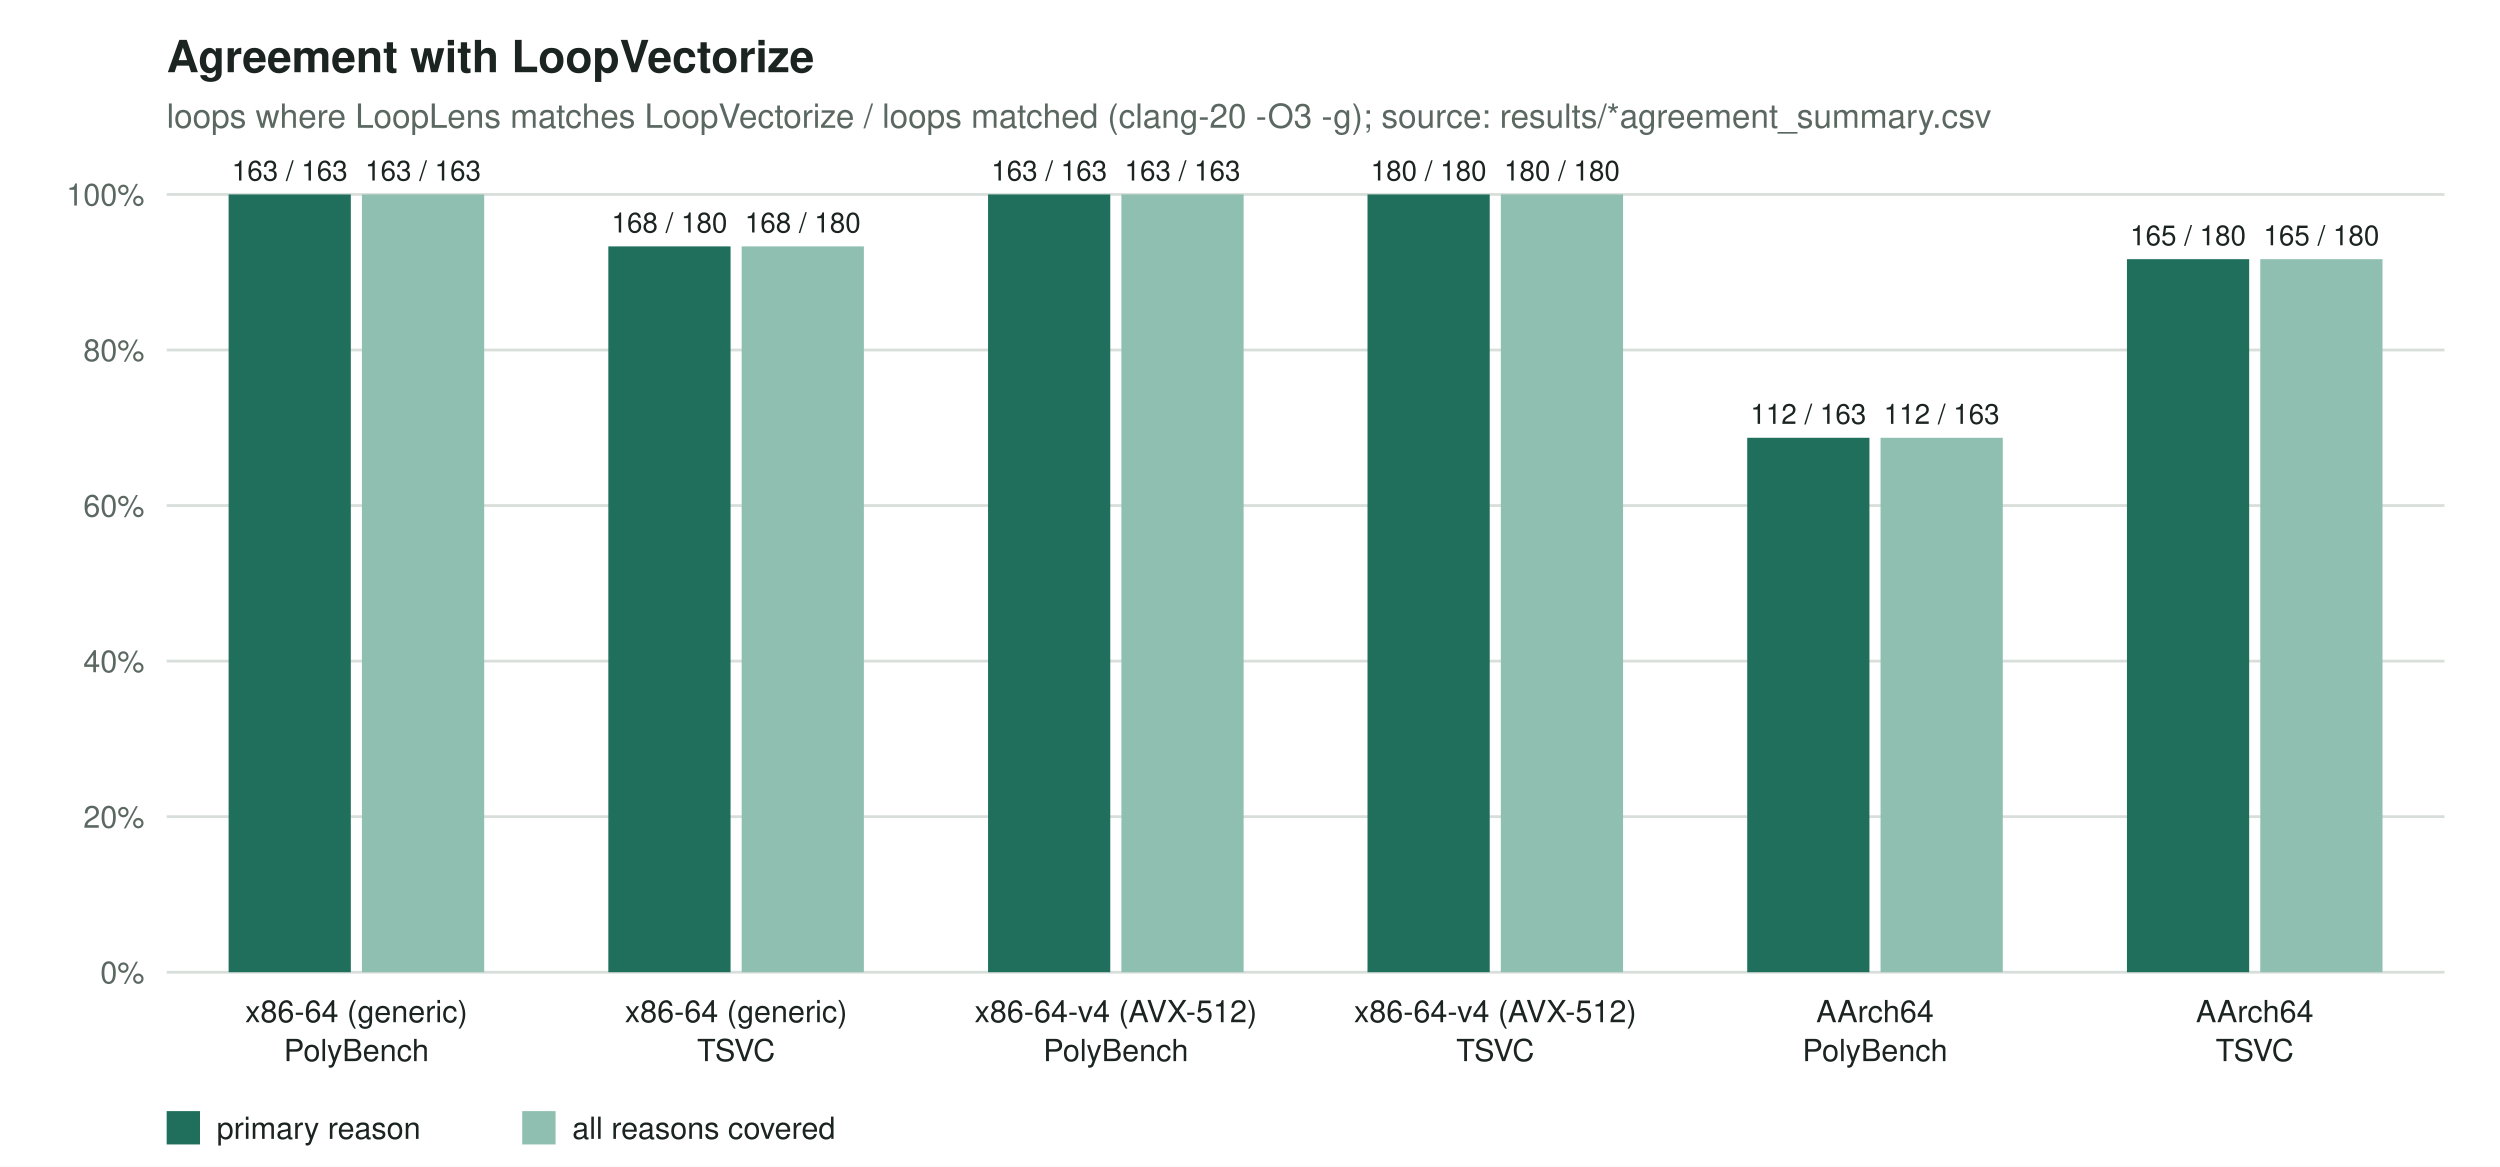
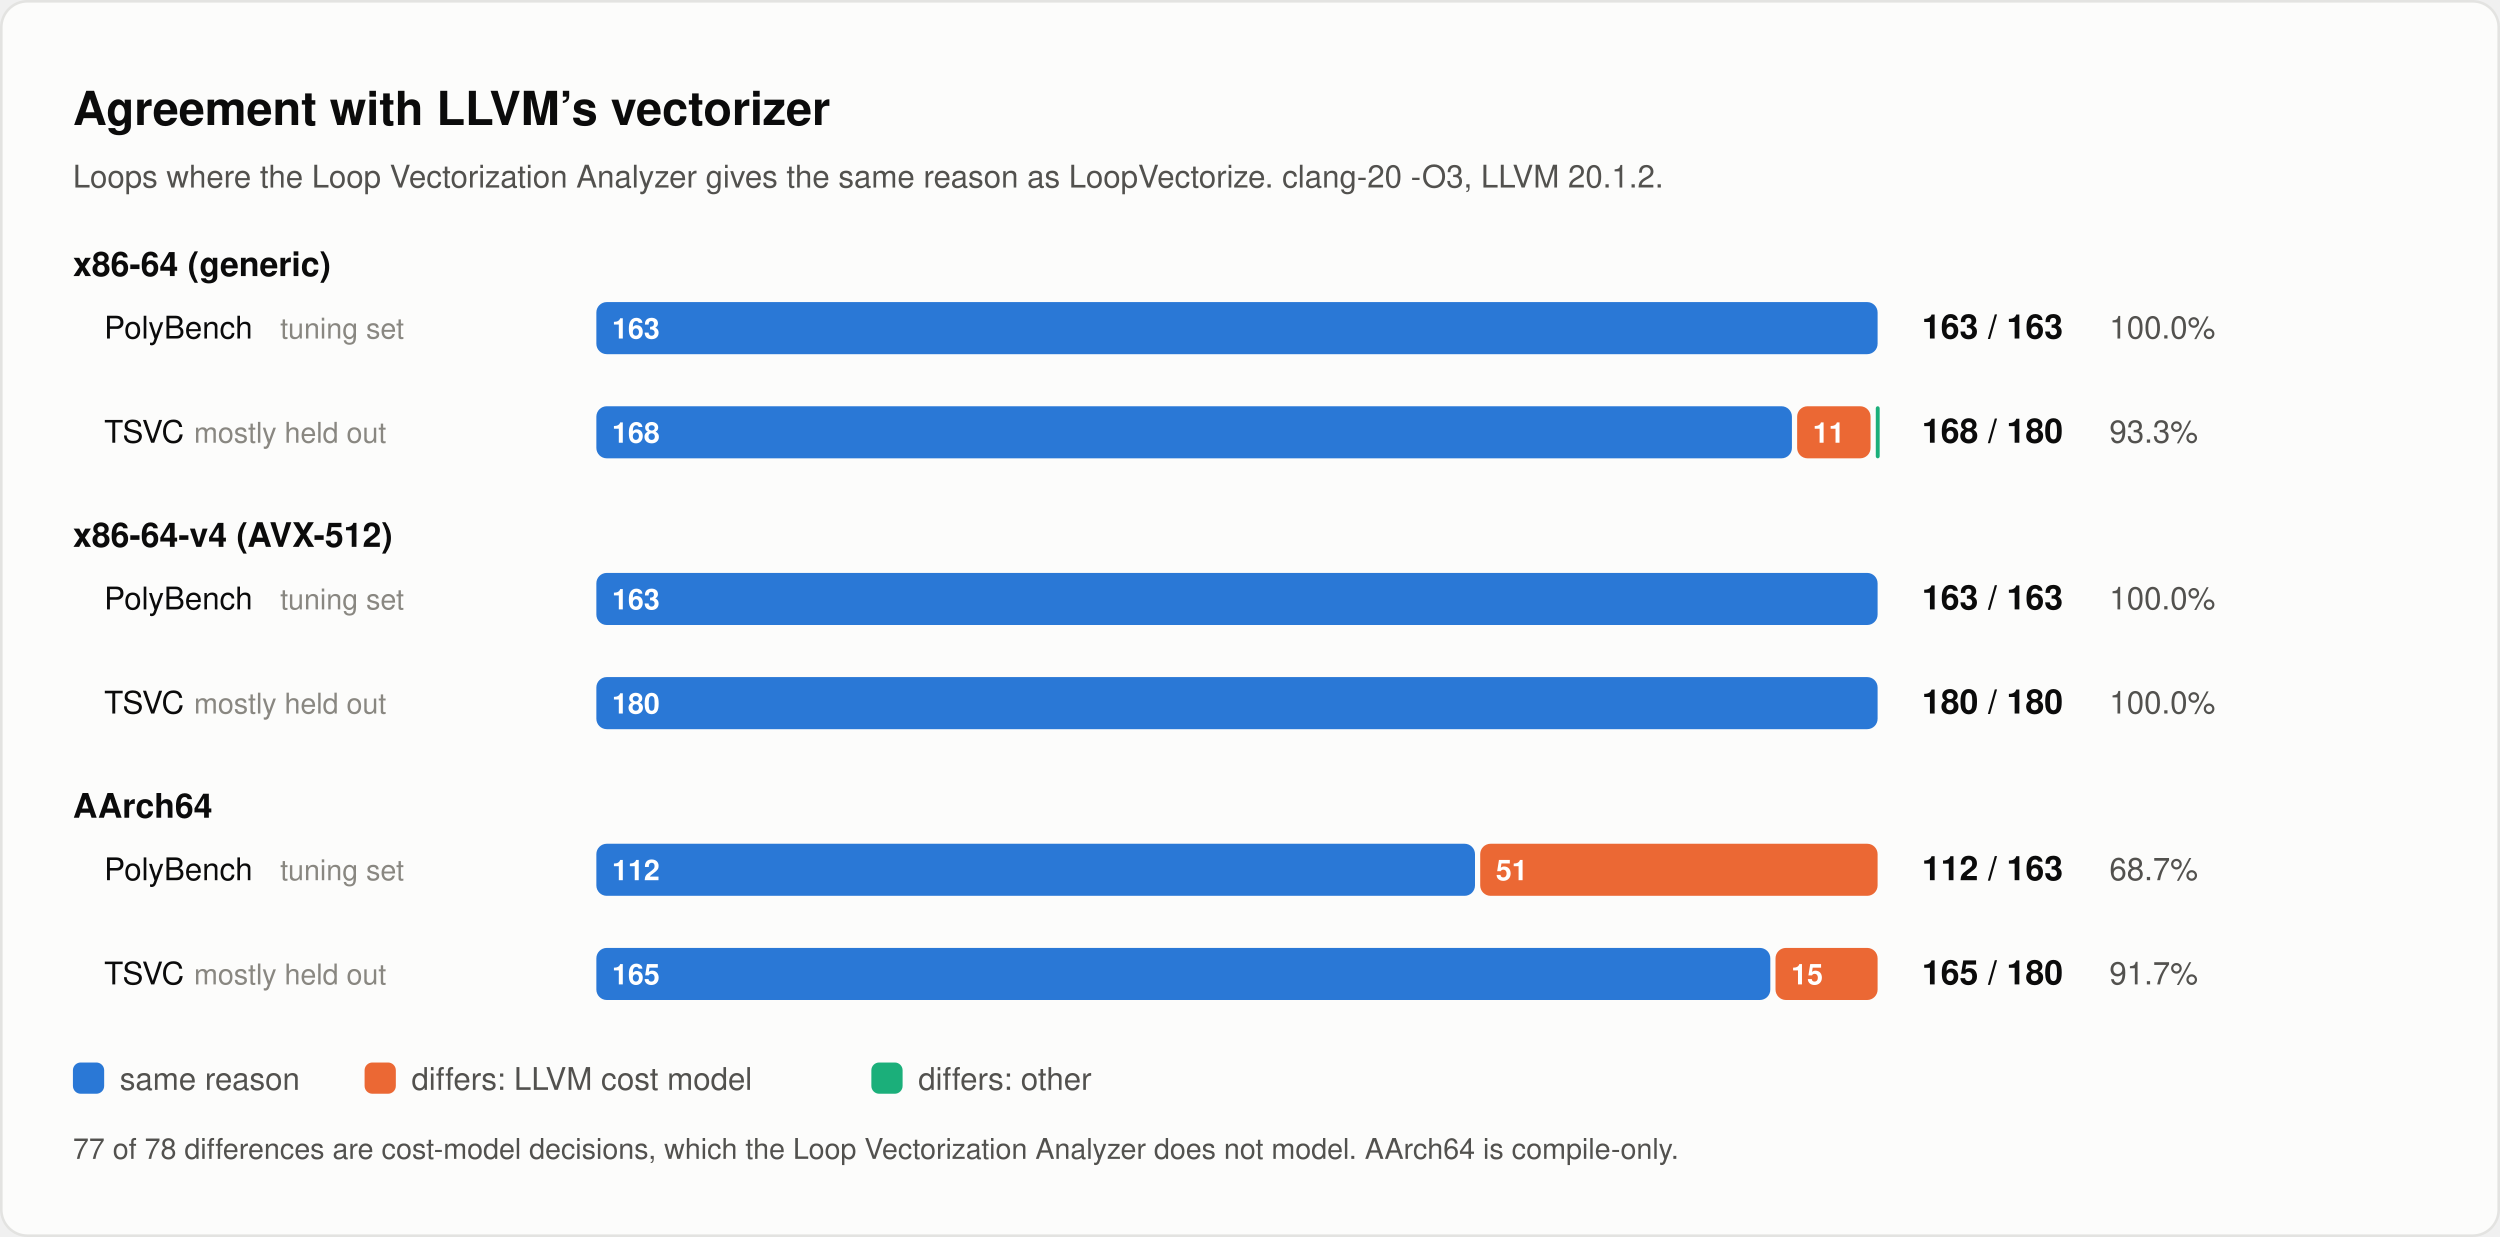
- <svg xmlns="http://www.w3.org/2000/svg" viewBox="0 0 900 420" width="900" height="420">
-   <rect width="900" height="420" fill="#ffffff" />
-   <text x="60.0" y="26.0" font-size="16" text-anchor="start" font-weight="bold" fill="#1b2420" font-family="Helvetica, Arial, sans-serif">Agreement with LoopVectorize</text>
-   <text x="60.0" y="46.0" font-size="12" text-anchor="start" font-weight="normal" fill="#5b6862" font-family="Helvetica, Arial, sans-serif">loops where LoopLens matches LoopVectorize / loops matched (clang-20 -O3 -g); source: results/*agreement_summary.csv</text>
-   <line x1="60" y1="350.0" x2="880" y2="350.0" stroke="#d8ded9" stroke-width="1" />
-   <text x="52.0" y="354.0" font-size="11" text-anchor="end" font-weight="normal" fill="#5b6862" font-family="Helvetica, Arial, sans-serif">0%</text>
-   <line x1="60" y1="294.0" x2="880" y2="294.0" stroke="#d8ded9" stroke-width="1" />
-   <text x="52.0" y="298.0" font-size="11" text-anchor="end" font-weight="normal" fill="#5b6862" font-family="Helvetica, Arial, sans-serif">20%</text>
-   <line x1="60" y1="238.0" x2="880" y2="238.0" stroke="#d8ded9" stroke-width="1" />
-   <text x="52.0" y="242.0" font-size="11" text-anchor="end" font-weight="normal" fill="#5b6862" font-family="Helvetica, Arial, sans-serif">40%</text>
-   <line x1="60" y1="182.0" x2="880" y2="182.0" stroke="#d8ded9" stroke-width="1" />
-   <text x="52.0" y="186.0" font-size="11" text-anchor="end" font-weight="normal" fill="#5b6862" font-family="Helvetica, Arial, sans-serif">60%</text>
-   <line x1="60" y1="126.0" x2="880" y2="126.0" stroke="#d8ded9" stroke-width="1" />
-   <text x="52.0" y="130.0" font-size="11" text-anchor="end" font-weight="normal" fill="#5b6862" font-family="Helvetica, Arial, sans-serif">80%</text>
-   <line x1="60" y1="70.0" x2="880" y2="70.0" stroke="#d8ded9" stroke-width="1" />
-   <text x="52.0" y="74.0" font-size="11" text-anchor="end" font-weight="normal" fill="#5b6862" font-family="Helvetica, Arial, sans-serif">100%</text>
-   <text x="128.3" y="368.0" font-size="11" text-anchor="middle" font-weight="normal" fill="#1b2420" font-family="Helvetica, Arial, sans-serif">x86-64 (generic)</text>
-   <text x="128.3" y="382.0" font-size="11" text-anchor="middle" font-weight="normal" fill="#1b2420" font-family="Helvetica, Arial, sans-serif">PolyBench</text>
-   <rect x="82.3" y="70.0" width="44.0" height="280.0" fill="#1f6f5c" />
-   <text x="104.3" y="65.0" font-size="10" text-anchor="middle" font-weight="normal" fill="#1b2420" font-family="Helvetica, Arial, sans-serif">163 / 163</text>
-   <rect x="130.3" y="70.0" width="44.0" height="280.0" fill="#8fbfb0" />
-   <text x="152.3" y="65.0" font-size="10" text-anchor="middle" font-weight="normal" fill="#1b2420" font-family="Helvetica, Arial, sans-serif">163 / 163</text>
-   <text x="265.0" y="368.0" font-size="11" text-anchor="middle" font-weight="normal" fill="#1b2420" font-family="Helvetica, Arial, sans-serif">x86-64 (generic)</text>
-   <text x="265.0" y="382.0" font-size="11" text-anchor="middle" font-weight="normal" fill="#1b2420" font-family="Helvetica, Arial, sans-serif">TSVC</text>
-   <rect x="219.0" y="88.7" width="44.0" height="261.3" fill="#1f6f5c" />
-   <text x="241.0" y="83.7" font-size="10" text-anchor="middle" font-weight="normal" fill="#1b2420" font-family="Helvetica, Arial, sans-serif">168 / 180</text>
-   <rect x="267.0" y="88.7" width="44.0" height="261.3" fill="#8fbfb0" />
-   <text x="289.0" y="83.7" font-size="10" text-anchor="middle" font-weight="normal" fill="#1b2420" font-family="Helvetica, Arial, sans-serif">168 / 180</text>
-   <text x="401.7" y="368.0" font-size="11" text-anchor="middle" font-weight="normal" fill="#1b2420" font-family="Helvetica, Arial, sans-serif">x86-64-v4 (AVX-512)</text>
-   <text x="401.7" y="382.0" font-size="11" text-anchor="middle" font-weight="normal" fill="#1b2420" font-family="Helvetica, Arial, sans-serif">PolyBench</text>
-   <rect x="355.7" y="70.0" width="44.0" height="280.0" fill="#1f6f5c" />
-   <text x="377.7" y="65.0" font-size="10" text-anchor="middle" font-weight="normal" fill="#1b2420" font-family="Helvetica, Arial, sans-serif">163 / 163</text>
-   <rect x="403.7" y="70.0" width="44.0" height="280.0" fill="#8fbfb0" />
-   <text x="425.7" y="65.0" font-size="10" text-anchor="middle" font-weight="normal" fill="#1b2420" font-family="Helvetica, Arial, sans-serif">163 / 163</text>
-   <text x="538.3" y="368.0" font-size="11" text-anchor="middle" font-weight="normal" fill="#1b2420" font-family="Helvetica, Arial, sans-serif">x86-64-v4 (AVX-512)</text>
-   <text x="538.3" y="382.0" font-size="11" text-anchor="middle" font-weight="normal" fill="#1b2420" font-family="Helvetica, Arial, sans-serif">TSVC</text>
-   <rect x="492.3" y="70.0" width="44.0" height="280.0" fill="#1f6f5c" />
-   <text x="514.3" y="65.0" font-size="10" text-anchor="middle" font-weight="normal" fill="#1b2420" font-family="Helvetica, Arial, sans-serif">180 / 180</text>
-   <rect x="540.3" y="70.0" width="44.0" height="280.0" fill="#8fbfb0" />
-   <text x="562.3" y="65.0" font-size="10" text-anchor="middle" font-weight="normal" fill="#1b2420" font-family="Helvetica, Arial, sans-serif">180 / 180</text>
-   <text x="675.0" y="368.0" font-size="11" text-anchor="middle" font-weight="normal" fill="#1b2420" font-family="Helvetica, Arial, sans-serif">AArch64</text>
-   <text x="675.0" y="382.0" font-size="11" text-anchor="middle" font-weight="normal" fill="#1b2420" font-family="Helvetica, Arial, sans-serif">PolyBench</text>
-   <rect x="629.0" y="157.6" width="44.0" height="192.4" fill="#1f6f5c" />
-   <text x="651.0" y="152.6" font-size="10" text-anchor="middle" font-weight="normal" fill="#1b2420" font-family="Helvetica, Arial, sans-serif">112 / 163</text>
-   <rect x="677.0" y="157.6" width="44.0" height="192.4" fill="#8fbfb0" />
-   <text x="699.0" y="152.6" font-size="10" text-anchor="middle" font-weight="normal" fill="#1b2420" font-family="Helvetica, Arial, sans-serif">112 / 163</text>
-   <text x="811.7" y="368.0" font-size="11" text-anchor="middle" font-weight="normal" fill="#1b2420" font-family="Helvetica, Arial, sans-serif">AArch64</text>
-   <text x="811.7" y="382.0" font-size="11" text-anchor="middle" font-weight="normal" fill="#1b2420" font-family="Helvetica, Arial, sans-serif">TSVC</text>
-   <rect x="765.7" y="93.3" width="44.0" height="256.7" fill="#1f6f5c" />
-   <text x="787.7" y="88.3" font-size="10" text-anchor="middle" font-weight="normal" fill="#1b2420" font-family="Helvetica, Arial, sans-serif">165 / 180</text>
-   <rect x="813.7" y="93.3" width="44.0" height="256.7" fill="#8fbfb0" />
-   <text x="835.7" y="88.3" font-size="10" text-anchor="middle" font-weight="normal" fill="#1b2420" font-family="Helvetica, Arial, sans-serif">165 / 180</text>
-   <rect x="60" y="400" width="12" height="12" fill="#1f6f5c" />
-   <text x="78.0" y="410.0" font-size="11" text-anchor="start" font-weight="normal" fill="#1b2420" font-family="Helvetica, Arial, sans-serif">primary reason</text>
-   <rect x="188" y="400" width="12" height="12" fill="#8fbfb0" />
-   <text x="206.0" y="410.0" font-size="11" text-anchor="start" font-weight="normal" fill="#1b2420" font-family="Helvetica, Arial, sans-serif">all reasons covered</text>
+ <svg xmlns="http://www.w3.org/2000/svg" viewBox="0 0 960 475" width="960" height="475" role="img">
+   <rect x="0.5" y="0.5" width="959" height="474" rx="10" fill="#fcfcfb" stroke="#e3e3e1" />
+   <text x="28.0" y="48.0" font-size="18" text-anchor="start" font-weight="600" fill="#0b0b0b" font-family="system-ui, -apple-system, &quot;Segoe UI&quot;, Helvetica, Arial, sans-serif">Agreement with LLVM’s vectorizer</text>
+   <text x="28.0" y="72.0" font-size="12" text-anchor="start" font-weight="400" fill="#52514e" font-family="system-ui, -apple-system, &quot;Segoe UI&quot;, Helvetica, Arial, sans-serif">Loops where the Loop Vectorization Analyzer gives the same reason as LoopVectorize. clang-20 -O3, LLVM 20.1.2.</text>
+   <text x="28.0" y="106.0" font-size="13" text-anchor="start" font-weight="600" fill="#0b0b0b" font-family="system-ui, -apple-system, &quot;Segoe UI&quot;, Helvetica, Arial, sans-serif">x86-64 (generic)</text>
+   <text x="40.0" y="130.0" font-size="12" text-anchor="start" font-weight="400" fill="#0b0b0b" font-family="system-ui, -apple-system, &quot;Segoe UI&quot;, Helvetica, Arial, sans-serif">PolyBench</text>
+   <text x="107.6" y="130.0" font-size="11" text-anchor="start" font-weight="400" fill="#898781" font-family="system-ui, -apple-system, &quot;Segoe UI&quot;, Helvetica, Arial, sans-serif">tuning set</text>
+   <rect x="229.0" y="116.0" width="492.0" height="20.0" rx="4.0" fill="#2a78d6" />
+   <text x="235.0" y="130.0" font-size="11" text-anchor="start" font-weight="600" fill="#ffffff" font-family="system-ui, -apple-system, &quot;Segoe UI&quot;, Helvetica, Arial, sans-serif">163</text>
+   <text x="738.0" y="130.0" font-size="13" text-anchor="start" font-weight="600" fill="#0b0b0b" font-family="system-ui, -apple-system, &quot;Segoe UI&quot;, Helvetica, Arial, sans-serif">163 / 163</text>
+   <text x="810.0" y="130.0" font-size="12" text-anchor="start" font-weight="400" fill="#52514e" font-family="system-ui, -apple-system, &quot;Segoe UI&quot;, Helvetica, Arial, sans-serif">100.0%</text>
+   <text x="40.0" y="170.0" font-size="12" text-anchor="start" font-weight="400" fill="#0b0b0b" font-family="system-ui, -apple-system, &quot;Segoe UI&quot;, Helvetica, Arial, sans-serif">TSVC</text>
+   <text x="74.5" y="170.0" font-size="11" text-anchor="start" font-weight="400" fill="#898781" font-family="system-ui, -apple-system, &quot;Segoe UI&quot;, Helvetica, Arial, sans-serif">mostly held out</text>
+   <rect x="229.0" y="156.0" width="459.1" height="20.0" rx="4.0" fill="#2a78d6" />
+   <text x="235.0" y="170.0" font-size="11" text-anchor="start" font-weight="600" fill="#ffffff" font-family="system-ui, -apple-system, &quot;Segoe UI&quot;, Helvetica, Arial, sans-serif">168</text>
+   <rect x="690.1" y="156.0" width="28.2" height="20.0" rx="4.0" fill="#eb6834" />
+   <text x="696.1" y="170.0" font-size="11" text-anchor="start" font-weight="600" fill="#ffffff" font-family="system-ui, -apple-system, &quot;Segoe UI&quot;, Helvetica, Arial, sans-serif">11</text>
+   <rect x="720.3" y="156.0" width="1.5" height="20.0" rx="0.8" fill="#1baf7a" />
+   <text x="738.0" y="170.0" font-size="13" text-anchor="start" font-weight="600" fill="#0b0b0b" font-family="system-ui, -apple-system, &quot;Segoe UI&quot;, Helvetica, Arial, sans-serif">168 / 180</text>
+   <text x="810.0" y="170.0" font-size="12" text-anchor="start" font-weight="400" fill="#52514e" font-family="system-ui, -apple-system, &quot;Segoe UI&quot;, Helvetica, Arial, sans-serif">93.3%</text>
+   <text x="28.0" y="210.0" font-size="13" text-anchor="start" font-weight="600" fill="#0b0b0b" font-family="system-ui, -apple-system, &quot;Segoe UI&quot;, Helvetica, Arial, sans-serif">x86-64-v4 (AVX-512)</text>
+   <text x="40.0" y="234.0" font-size="12" text-anchor="start" font-weight="400" fill="#0b0b0b" font-family="system-ui, -apple-system, &quot;Segoe UI&quot;, Helvetica, Arial, sans-serif">PolyBench</text>
+   <text x="107.6" y="234.0" font-size="11" text-anchor="start" font-weight="400" fill="#898781" font-family="system-ui, -apple-system, &quot;Segoe UI&quot;, Helvetica, Arial, sans-serif">tuning set</text>
+   <rect x="229.0" y="220.0" width="492.0" height="20.0" rx="4.0" fill="#2a78d6" />
+   <text x="235.0" y="234.0" font-size="11" text-anchor="start" font-weight="600" fill="#ffffff" font-family="system-ui, -apple-system, &quot;Segoe UI&quot;, Helvetica, Arial, sans-serif">163</text>
+   <text x="738.0" y="234.0" font-size="13" text-anchor="start" font-weight="600" fill="#0b0b0b" font-family="system-ui, -apple-system, &quot;Segoe UI&quot;, Helvetica, Arial, sans-serif">163 / 163</text>
+   <text x="810.0" y="234.0" font-size="12" text-anchor="start" font-weight="400" fill="#52514e" font-family="system-ui, -apple-system, &quot;Segoe UI&quot;, Helvetica, Arial, sans-serif">100.0%</text>
+   <text x="40.0" y="274.0" font-size="12" text-anchor="start" font-weight="400" fill="#0b0b0b" font-family="system-ui, -apple-system, &quot;Segoe UI&quot;, Helvetica, Arial, sans-serif">TSVC</text>
+   <text x="74.5" y="274.0" font-size="11" text-anchor="start" font-weight="400" fill="#898781" font-family="system-ui, -apple-system, &quot;Segoe UI&quot;, Helvetica, Arial, sans-serif">mostly held out</text>
+   <rect x="229.0" y="260.0" width="492.0" height="20.0" rx="4.0" fill="#2a78d6" />
+   <text x="235.0" y="274.0" font-size="11" text-anchor="start" font-weight="600" fill="#ffffff" font-family="system-ui, -apple-system, &quot;Segoe UI&quot;, Helvetica, Arial, sans-serif">180</text>
+   <text x="738.0" y="274.0" font-size="13" text-anchor="start" font-weight="600" fill="#0b0b0b" font-family="system-ui, -apple-system, &quot;Segoe UI&quot;, Helvetica, Arial, sans-serif">180 / 180</text>
+   <text x="810.0" y="274.0" font-size="12" text-anchor="start" font-weight="400" fill="#52514e" font-family="system-ui, -apple-system, &quot;Segoe UI&quot;, Helvetica, Arial, sans-serif">100.0%</text>
+   <text x="28.0" y="314.0" font-size="13" text-anchor="start" font-weight="600" fill="#0b0b0b" font-family="system-ui, -apple-system, &quot;Segoe UI&quot;, Helvetica, Arial, sans-serif">AArch64</text>
+   <text x="40.0" y="338.0" font-size="12" text-anchor="start" font-weight="400" fill="#0b0b0b" font-family="system-ui, -apple-system, &quot;Segoe UI&quot;, Helvetica, Arial, sans-serif">PolyBench</text>
+   <text x="107.6" y="338.0" font-size="11" text-anchor="start" font-weight="400" fill="#898781" font-family="system-ui, -apple-system, &quot;Segoe UI&quot;, Helvetica, Arial, sans-serif">tuning set</text>
+   <rect x="229.0" y="324.0" width="337.4" height="20.0" rx="4.0" fill="#2a78d6" />
+   <text x="235.0" y="338.0" font-size="11" text-anchor="start" font-weight="600" fill="#ffffff" font-family="system-ui, -apple-system, &quot;Segoe UI&quot;, Helvetica, Arial, sans-serif">112</text>
+   <rect x="568.4" y="324.0" width="152.6" height="20.0" rx="4.0" fill="#eb6834" />
+   <text x="574.4" y="338.0" font-size="11" text-anchor="start" font-weight="600" fill="#ffffff" font-family="system-ui, -apple-system, &quot;Segoe UI&quot;, Helvetica, Arial, sans-serif">51</text>
+   <text x="738.0" y="338.0" font-size="13" text-anchor="start" font-weight="600" fill="#0b0b0b" font-family="system-ui, -apple-system, &quot;Segoe UI&quot;, Helvetica, Arial, sans-serif">112 / 163</text>
+   <text x="810.0" y="338.0" font-size="12" text-anchor="start" font-weight="400" fill="#52514e" font-family="system-ui, -apple-system, &quot;Segoe UI&quot;, Helvetica, Arial, sans-serif">68.7%</text>
+   <text x="40.0" y="378.0" font-size="12" text-anchor="start" font-weight="400" fill="#0b0b0b" font-family="system-ui, -apple-system, &quot;Segoe UI&quot;, Helvetica, Arial, sans-serif">TSVC</text>
+   <text x="74.5" y="378.0" font-size="11" text-anchor="start" font-weight="400" fill="#898781" font-family="system-ui, -apple-system, &quot;Segoe UI&quot;, Helvetica, Arial, sans-serif">mostly held out</text>
+   <rect x="229.0" y="364.0" width="450.8" height="20.0" rx="4.0" fill="#2a78d6" />
+   <text x="235.0" y="378.0" font-size="11" text-anchor="start" font-weight="600" fill="#ffffff" font-family="system-ui, -apple-system, &quot;Segoe UI&quot;, Helvetica, Arial, sans-serif">165</text>
+   <rect x="681.8" y="364.0" width="39.2" height="20.0" rx="4.0" fill="#eb6834" />
+   <text x="687.8" y="378.0" font-size="11" text-anchor="start" font-weight="600" fill="#ffffff" font-family="system-ui, -apple-system, &quot;Segoe UI&quot;, Helvetica, Arial, sans-serif">15</text>
+   <text x="738.0" y="378.0" font-size="13" text-anchor="start" font-weight="600" fill="#0b0b0b" font-family="system-ui, -apple-system, &quot;Segoe UI&quot;, Helvetica, Arial, sans-serif">165 / 180</text>
+   <text x="810.0" y="378.0" font-size="12" text-anchor="start" font-weight="400" fill="#52514e" font-family="system-ui, -apple-system, &quot;Segoe UI&quot;, Helvetica, Arial, sans-serif">91.7%</text>
+   <rect x="28.0" y="408.0" width="12.0" height="12.0" rx="3.0" fill="#2a78d6" />
+   <text x="46.0" y="418.5" font-size="12" text-anchor="start" font-weight="400" fill="#52514e" font-family="system-ui, -apple-system, &quot;Segoe UI&quot;, Helvetica, Arial, sans-serif">same reason</text>
+   <rect x="140.0" y="408.0" width="12.0" height="12.0" rx="3.0" fill="#eb6834" />
+   <text x="158.0" y="418.5" font-size="12" text-anchor="start" font-weight="400" fill="#52514e" font-family="system-ui, -apple-system, &quot;Segoe UI&quot;, Helvetica, Arial, sans-serif">differs: LLVM cost model</text>
+   <rect x="334.6" y="408.0" width="12.0" height="12.0" rx="3.0" fill="#1baf7a" />
+   <text x="352.6" y="418.5" font-size="12" text-anchor="start" font-weight="400" fill="#52514e" font-family="system-ui, -apple-system, &quot;Segoe UI&quot;, Helvetica, Arial, sans-serif">differs: other</text>
+   <text x="28.0" y="445.0" font-size="11" text-anchor="start" font-weight="400" fill="#52514e" font-family="system-ui, -apple-system, &quot;Segoe UI&quot;, Helvetica, Arial, sans-serif">77 of 78 differences are cost-model decisions, which the Loop Vectorization Analyzer does not model. AArch64 is compile-only.</text>
</svg>
